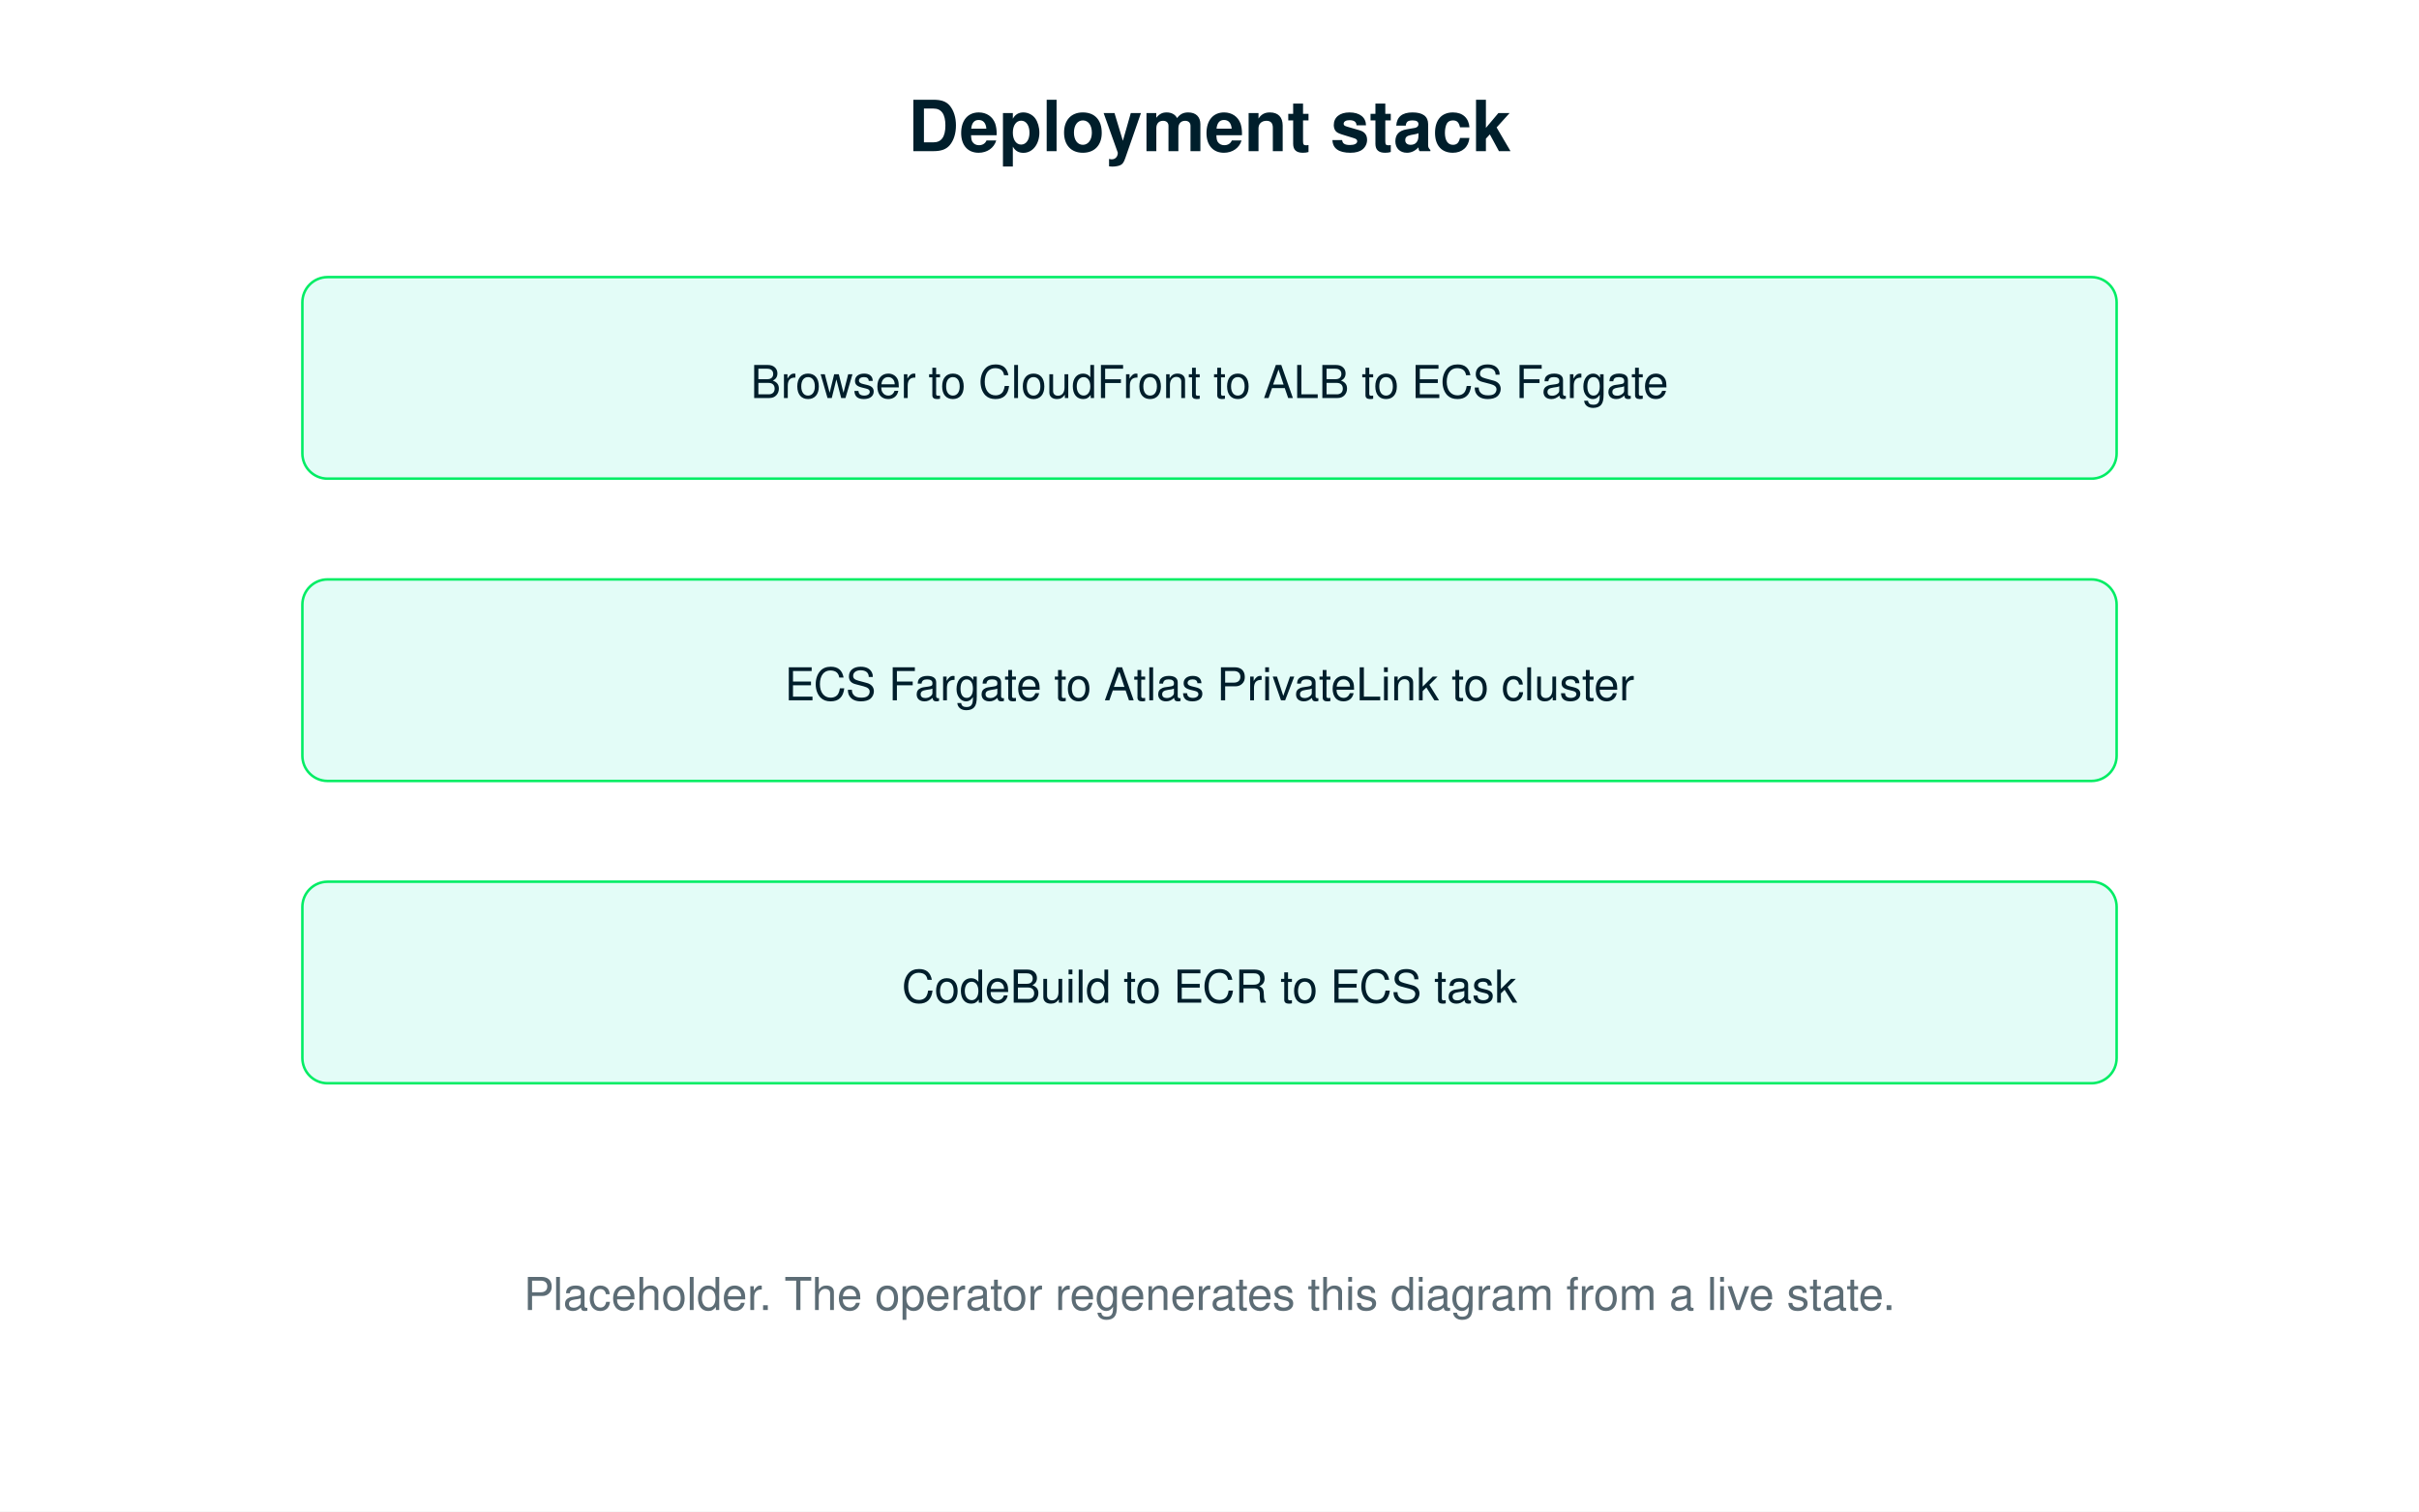
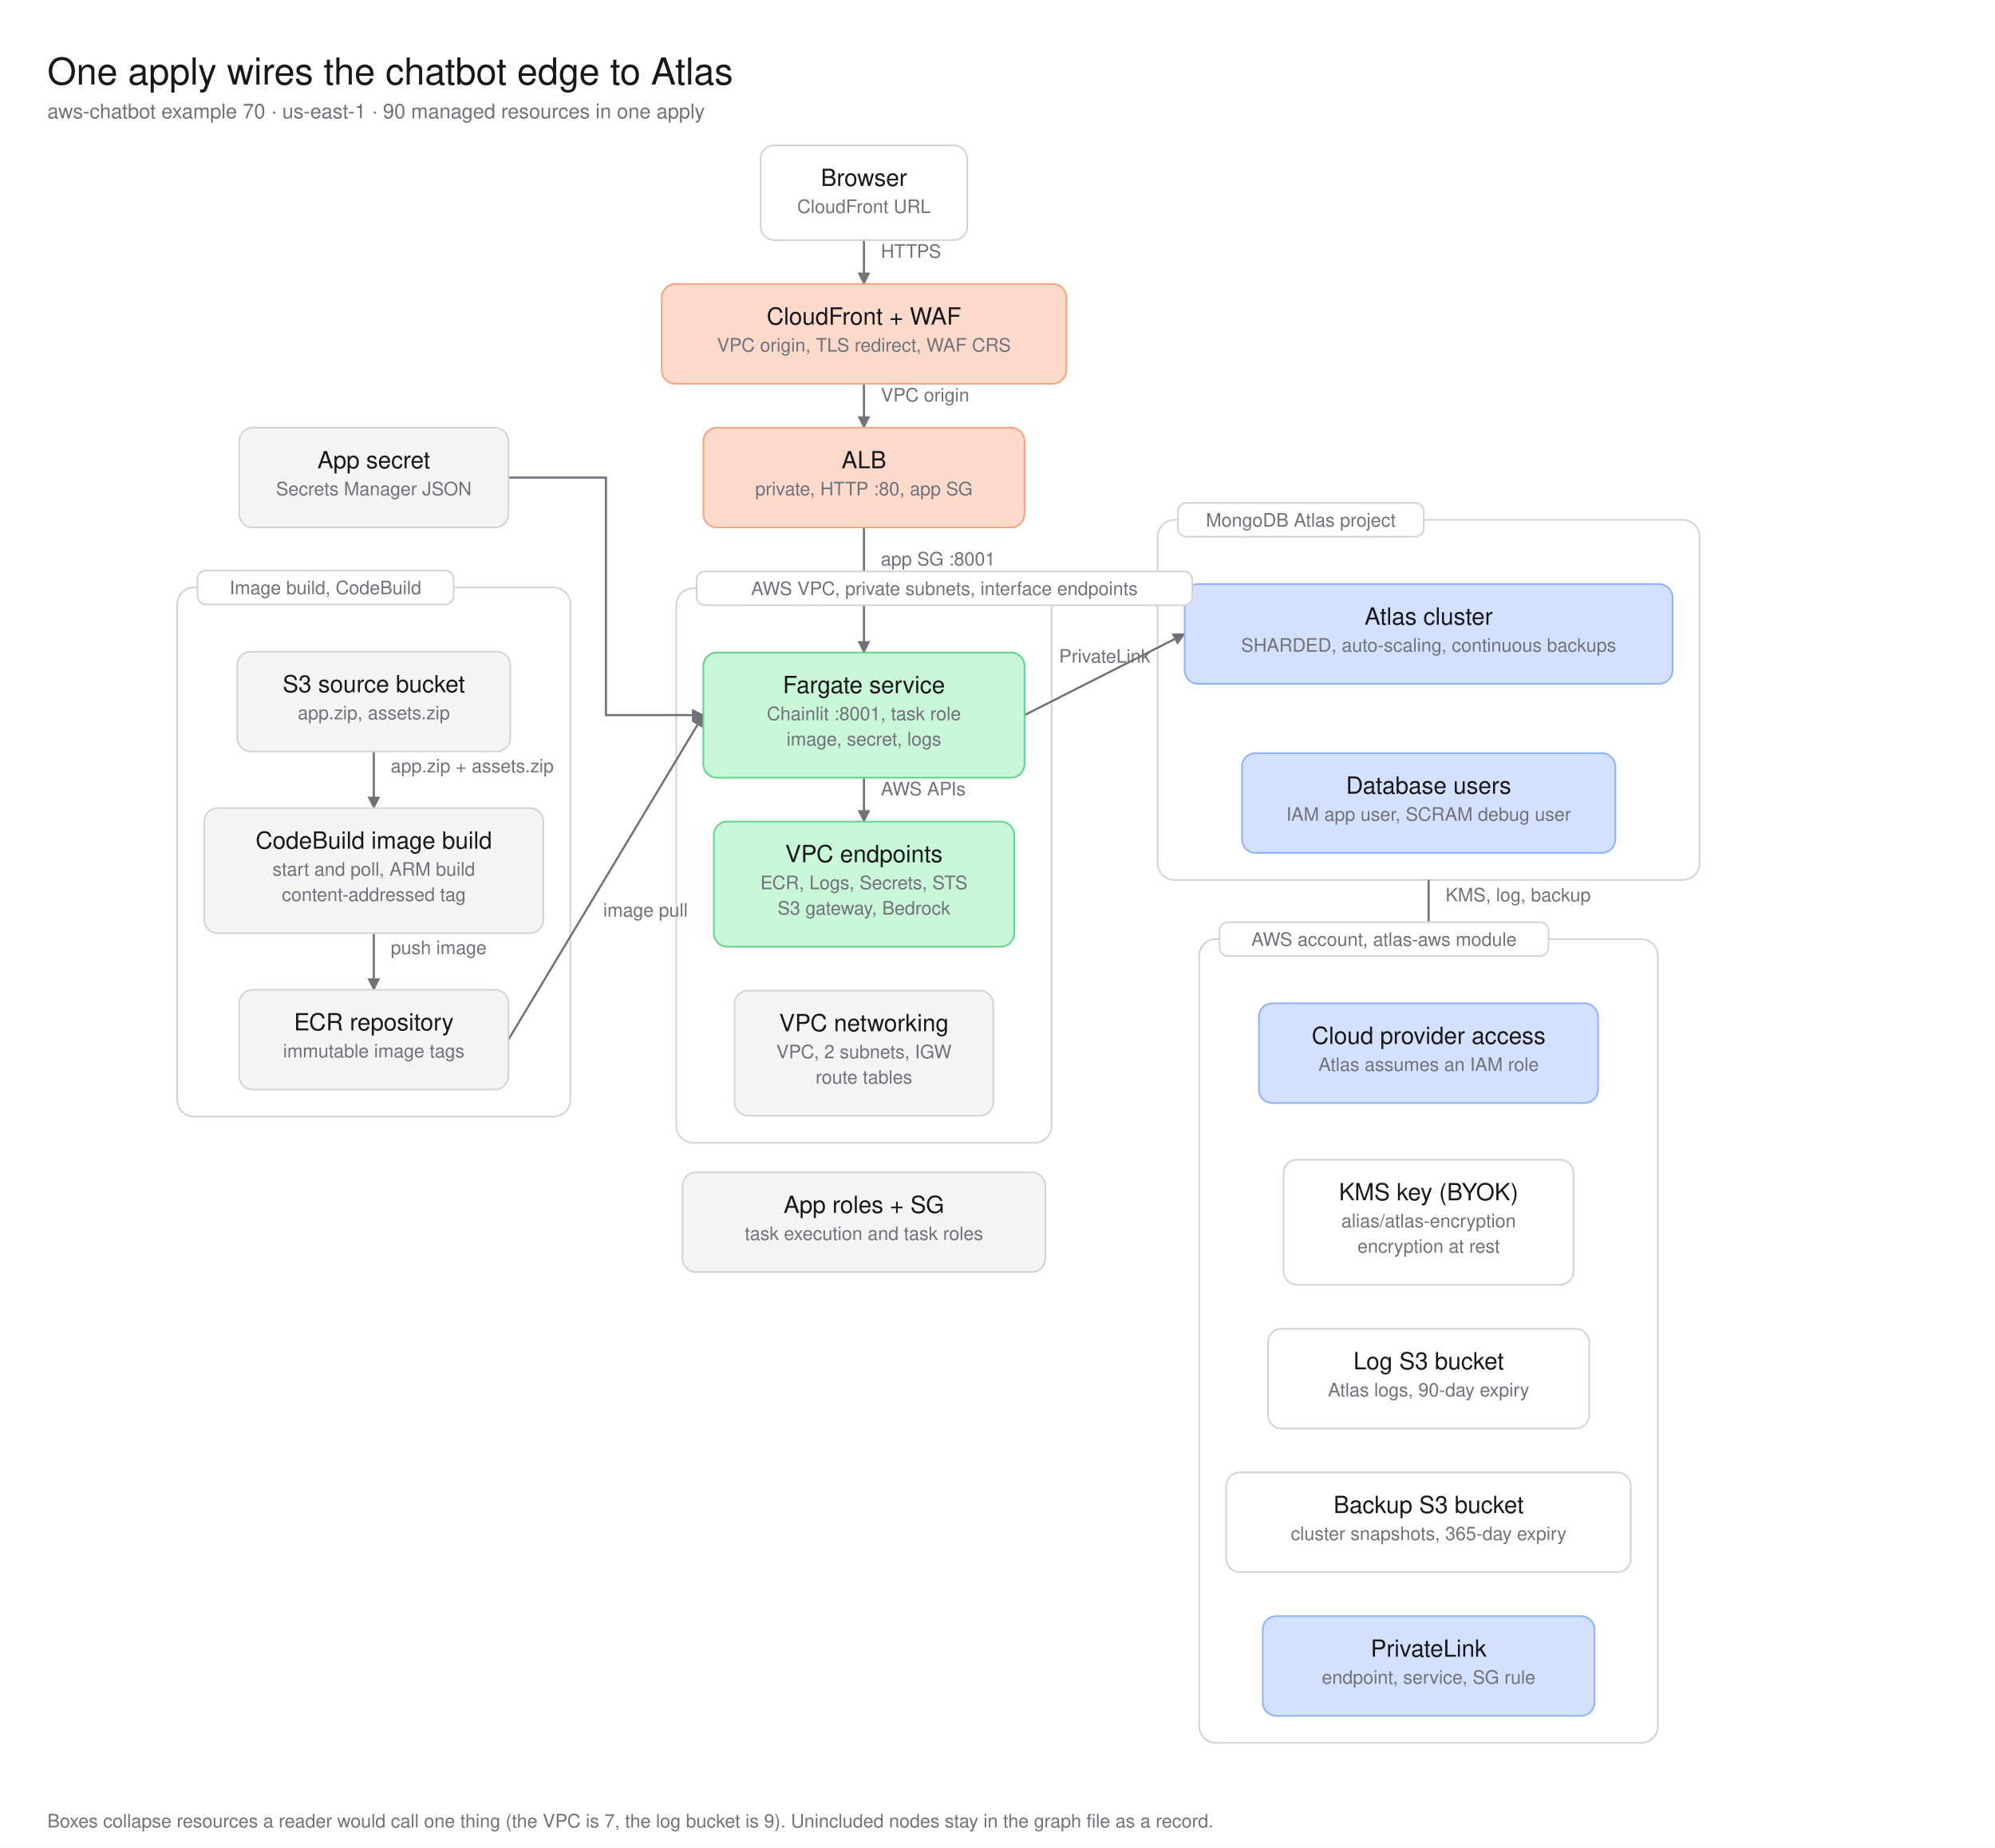
- <svg xmlns="http://www.w3.org/2000/svg" width="960" height="600" viewBox="0 0 960 600" role="img" aria-label="Placeholder for the deployment stack diagram">
-   <rect width="960" height="600" fill="#FFFFFF" />
-   <text x="480" y="60" text-anchor="middle" font-family="Helvetica, Arial, sans-serif" font-size="28" font-weight="700" fill="#001E2B">Deployment stack</text>
-   <g font-family="Helvetica, Arial, sans-serif" font-size="18" fill="#001E2B" text-anchor="middle">
-     <rect x="120" y="110" width="720" height="80" rx="10" fill="#E3FCF7" stroke="#00ED64" />
-     <text x="480" y="158">Browser to CloudFront to ALB to ECS Fargate</text>
-     <rect x="120" y="230" width="720" height="80" rx="10" fill="#E3FCF7" stroke="#00ED64" />
-     <text x="480" y="278">ECS Fargate to Atlas PrivateLink to cluster</text>
-     <rect x="120" y="350" width="720" height="80" rx="10" fill="#E3FCF7" stroke="#00ED64" />
-     <text x="480" y="398">CodeBuild to ECR to ECS task</text>
-   </g>
-   <text x="480" y="520" text-anchor="middle" font-family="Helvetica, Arial, sans-serif" font-size="18" fill="#5C6C75">Placeholder. The operator regenerates this diagram from a live state.</text>
+ <svg xmlns="http://www.w3.org/2000/svg" width="1180" viewBox="0 0 1180 1093" font-family="Helvetica, Arial, sans-serif" role="img">
+   <rect width="1180" height="1093" fill="#FFFFFF" />
+   <text x="28.0" y="50.0" text-anchor="start" font-size="22" fill="#18181B" font-weight="500">One apply wires the chatbot edge to Atlas</text>
+   <text x="28.0" y="70.0" text-anchor="start" font-size="12" fill="#71717A">aws-chatbot example 70  ·  us-east-1  ·  90 managed resources in one apply</text>
+   <defs>
+     <marker id="arrow" viewBox="0 0 6 6" refX="5.4" refY="3" markerWidth="6" markerHeight="6" orient="auto">
+       <path d="M0,0 L6,3 L0,6 Z" fill="#71717A" />
+     </marker>
+   </defs>
+   <rect x="104.8" y="347.5" width="232.6" height="313.0" rx="10" fill="none" stroke="#D4D4D8" />
+   <rect x="400.0" y="348.0" width="222.0" height="328.0" rx="10" fill="none" stroke="#D4D4D8" />
+   <rect x="684.7" y="307.5" width="320.6" height="213.0" rx="10" fill="none" stroke="#D4D4D8" />
+   <rect x="709.3" y="555.5" width="271.3" height="475.5" rx="10" fill="none" stroke="#D4D4D8" />
+   <path d="M 511.0 142.0 L 511.0 155.0 L 511.0 168.0" fill="none" stroke="#71717A" stroke-width="1.25" marker-end="url(#arrow)" />
+   <text x="521.0" y="152.5" text-anchor="start" font-size="11" fill="#71717A">HTTPS</text>
+   <path d="M 511.0 227.0 L 511.0 240.0 L 511.0 253.0" fill="none" stroke="#71717A" stroke-width="1.25" marker-end="url(#arrow)" />
+   <text x="521.0" y="237.5" text-anchor="start" font-size="11" fill="#71717A">VPC origin</text>
+   <path d="M 511.0 312.0 L 511.0 349.0 L 511.0 386.0" fill="none" stroke="#71717A" stroke-width="1.25" marker-end="url(#arrow)" />
+   <text x="521.0" y="334.5" text-anchor="start" font-size="11" fill="#71717A">app SG :8001</text>
+   <path d="M 511.0 460.0 L 511.0 473.0 L 511.0 486.0" fill="none" stroke="#71717A" stroke-width="1.25" marker-end="url(#arrow)" />
+   <text x="521.0" y="470.5" text-anchor="start" font-size="11" fill="#71717A">AWS APIs</text>
+   <path d="M 606.0 423.0 L 700.7 375.0" fill="none" stroke="#71717A" stroke-width="1.25" marker-end="url(#arrow)" />
+   <text x="653.4" y="392.0" text-anchor="middle" font-size="11" fill="#71717A">PrivateLink</text>
+   <path d="M 845.0 520.5 L 845.0 538.0 L 845.0 555.5" fill="none" stroke="#71717A" stroke-width="1.25" marker-end="url(#arrow)" />
+   <text x="855.0" y="533.2" text-anchor="start" font-size="11" fill="#71717A">KMS, log, backup</text>
+   <path d="M 221.1 444.5 L 221.1 461.2 L 221.1 478.0" fill="none" stroke="#71717A" stroke-width="1.25" marker-end="url(#arrow)" />
+   <text x="231.1" y="456.9" text-anchor="start" font-size="11" fill="#71717A">app.zip + assets.zip</text>
+   <path d="M 221.1 552.0 L 221.1 568.8 L 221.1 585.5" fill="none" stroke="#71717A" stroke-width="1.25" marker-end="url(#arrow)" />
+   <text x="231.1" y="564.4" text-anchor="start" font-size="11" fill="#71717A">push image</text>
+   <path d="M 300.7 615.0 L 416.0 423.0" fill="none" stroke="#71717A" stroke-width="1.25" marker-end="url(#arrow)" />
+   <text x="356.8" y="542.2" text-anchor="start" font-size="11" fill="#71717A">image pull</text>
+   <path d="M 300.7 282.5 L 312.7 282.5 L 358.4 282.5 L 358.4 423.0 L 404.0 423.0 L 416.0 423.0" fill="none" stroke="#71717A" stroke-width="1.25" marker-end="url(#arrow)" />
+   <rect x="449.9" y="86.0" width="122.2" height="56.0" rx="8" fill="#FFFFFF" stroke="#D4D4D8" />
+   <text x="511.0" y="110.0" text-anchor="middle" font-size="14" fill="#18181B" font-weight="500">Browser</text>
+   <text x="511.0" y="126.0" text-anchor="middle" font-size="11" fill="#71717A">CloudFront URL</text>
+   <rect x="391.4" y="168.0" width="239.3" height="59.0" rx="8" fill="#FBDACC" stroke="#F6A57F" />
+   <text x="511.0" y="192.0" text-anchor="middle" font-size="14" fill="#18181B" font-weight="500">CloudFront + WAF</text>
+   <text x="511.0" y="208.0" text-anchor="middle" font-size="11" fill="#71717A">VPC origin, TLS redirect, WAF CRS</text>
+   <rect x="416.0" y="253.0" width="190.0" height="59.0" rx="8" fill="#FBDACC" stroke="#F6A57F" />
+   <text x="511.0" y="277.0" text-anchor="middle" font-size="14" fill="#18181B" font-weight="500">ALB</text>
+   <text x="511.0" y="293.0" text-anchor="middle" font-size="11" fill="#71717A">private, HTTP :80, app SG</text>
+   <rect x="416.0" y="386.0" width="190.0" height="74.0" rx="8" fill="#C9F5D9" stroke="#63D68B" />
+   <text x="511.0" y="410.0" text-anchor="middle" font-size="14" fill="#18181B" font-weight="500">Fargate service</text>
+   <text x="511.0" y="426.0" text-anchor="middle" font-size="11" fill="#71717A">Chainlit :8001, task role</text>
+   <text x="511.0" y="441.0" text-anchor="middle" font-size="11" fill="#71717A">image, secret, logs</text>
+   <rect x="422.2" y="486.0" width="177.7" height="74.0" rx="8" fill="#C9F5D9" stroke="#63D68B" />
+   <text x="511.0" y="510.0" text-anchor="middle" font-size="14" fill="#18181B" font-weight="500">VPC endpoints</text>
+   <text x="511.0" y="526.0" text-anchor="middle" font-size="11" fill="#71717A">ECR, Logs, Secrets, STS</text>
+   <text x="511.0" y="541.0" text-anchor="middle" font-size="11" fill="#71717A">S3 gateway, Bedrock</text>
+   <rect x="434.5" y="586.0" width="153.0" height="74.0" rx="8" fill="#F4F4F5" stroke="#D4D4D8" />
+   <text x="511.0" y="610.0" text-anchor="middle" font-size="14" fill="#18181B" font-weight="500">VPC networking</text>
+   <text x="511.0" y="626.0" text-anchor="middle" font-size="11" fill="#71717A">VPC, 2 subnets, IGW</text>
+   <text x="511.0" y="641.0" text-anchor="middle" font-size="11" fill="#71717A">route tables</text>
+   <rect x="403.7" y="693.5" width="214.6" height="59.0" rx="8" fill="#F4F4F5" stroke="#D4D4D8" />
+   <text x="511.0" y="717.5" text-anchor="middle" font-size="14" fill="#18181B" font-weight="500">App roles + SG</text>
+   <text x="511.0" y="733.5" text-anchor="middle" font-size="11" fill="#71717A">task execution and task roles</text>
+   <rect x="140.4" y="385.5" width="161.4" height="59.0" rx="8" fill="#F4F4F5" stroke="#D4D4D8" />
+   <text x="221.1" y="409.5" text-anchor="middle" font-size="14" fill="#18181B" font-weight="500">S3 source bucket</text>
+   <text x="221.1" y="425.5" text-anchor="middle" font-size="11" fill="#71717A">app.zip, assets.zip</text>
+   <rect x="120.8" y="478.0" width="200.6" height="74.0" rx="8" fill="#F4F4F5" stroke="#D4D4D8" />
+   <text x="221.1" y="502.0" text-anchor="middle" font-size="14" fill="#18181B" font-weight="500">CodeBuild image build</text>
+   <text x="221.1" y="518.0" text-anchor="middle" font-size="11" fill="#71717A">start and poll, ARM build</text>
+   <text x="221.1" y="533.0" text-anchor="middle" font-size="11" fill="#71717A">content-addressed tag</text>
+   <rect x="141.5" y="585.5" width="159.2" height="59.0" rx="8" fill="#F4F4F5" stroke="#D4D4D8" />
+   <text x="221.1" y="609.5" text-anchor="middle" font-size="14" fill="#18181B" font-weight="500">ECR repository</text>
+   <text x="221.1" y="625.5" text-anchor="middle" font-size="11" fill="#71717A">immutable image tags</text>
+   <rect x="141.5" y="253.0" width="159.2" height="59.0" rx="8" fill="#F4F4F5" stroke="#D4D4D8" />
+   <text x="221.1" y="277.0" text-anchor="middle" font-size="14" fill="#18181B" font-weight="500">App secret</text>
+   <text x="221.1" y="293.0" text-anchor="middle" font-size="11" fill="#71717A">Secrets Manager JSON</text>
+   <rect x="700.7" y="345.5" width="288.6" height="59.0" rx="8" fill="#D3E1FF" stroke="#90B3FF" />
+   <text x="845.0" y="369.5" text-anchor="middle" font-size="14" fill="#18181B" font-weight="500">Atlas cluster</text>
+   <text x="845.0" y="385.5" text-anchor="middle" font-size="11" fill="#71717A">SHARDED, auto-scaling, continuous backups</text>
+   <rect x="734.6" y="445.5" width="220.8" height="59.0" rx="8" fill="#D3E1FF" stroke="#90B3FF" />
+   <text x="845.0" y="469.5" text-anchor="middle" font-size="14" fill="#18181B" font-weight="500">Database users</text>
+   <text x="845.0" y="485.5" text-anchor="middle" font-size="11" fill="#71717A">IAM app user, SCRAM debug user</text>
+   <rect x="744.6" y="593.5" width="200.6" height="59.0" rx="8" fill="#D3E1FF" stroke="#90B3FF" />
+   <text x="845.0" y="617.5" text-anchor="middle" font-size="14" fill="#18181B" font-weight="500">Cloud provider access</text>
+   <text x="845.0" y="633.5" text-anchor="middle" font-size="11" fill="#71717A">Atlas assumes an IAM role</text>
+   <rect x="759.2" y="686.0" width="171.5" height="74.0" rx="8" fill="#FFFFFF" stroke="#D4D4D8" />
+   <text x="845.0" y="710.0" text-anchor="middle" font-size="14" fill="#18181B" font-weight="500">KMS key (BYOK)</text>
+   <text x="845.0" y="726.0" text-anchor="middle" font-size="11" fill="#71717A">alias/atlas-encryption</text>
+   <text x="845.0" y="741.0" text-anchor="middle" font-size="11" fill="#71717A">encryption at rest</text>
+   <rect x="750.0" y="786.0" width="190.0" height="59.0" rx="8" fill="#FFFFFF" stroke="#D4D4D8" />
+   <text x="845.0" y="810.0" text-anchor="middle" font-size="14" fill="#18181B" font-weight="500">Log S3 bucket</text>
+   <text x="845.0" y="826.0" text-anchor="middle" font-size="11" fill="#71717A">Atlas logs, 90-day expiry</text>
+   <rect x="725.3" y="871.0" width="239.3" height="59.0" rx="8" fill="#FFFFFF" stroke="#D4D4D8" />
+   <text x="845.0" y="895.0" text-anchor="middle" font-size="14" fill="#18181B" font-weight="500">Backup S3 bucket</text>
+   <text x="845.0" y="911.0" text-anchor="middle" font-size="11" fill="#71717A">cluster snapshots, 365-day expiry</text>
+   <rect x="746.9" y="956.0" width="196.2" height="59.0" rx="8" fill="#D3E1FF" stroke="#90B3FF" />
+   <text x="845.0" y="980.0" text-anchor="middle" font-size="14" fill="#18181B" font-weight="500">PrivateLink</text>
+   <text x="845.0" y="996.0" text-anchor="middle" font-size="11" fill="#71717A">endpoint, service, SG rule</text>
+   <rect x="116.8" y="337.5" width="151.5" height="20" rx="5" fill="#FFFFFF" stroke="#D4D4D8" />
+   <text x="192.5" y="351.5" text-anchor="middle" font-size="11" fill="#71717A">Image build, CodeBuild</text>
+   <rect x="412.0" y="338.0" width="293.2" height="20" rx="5" fill="#FFFFFF" stroke="#D4D4D8" />
+   <text x="558.6" y="352.0" text-anchor="middle" font-size="11" fill="#71717A">AWS VPC, private subnets, interface endpoints</text>
+   <rect x="696.7" y="297.5" width="145.4" height="20" rx="5" fill="#FFFFFF" stroke="#D4D4D8" />
+   <text x="769.4" y="311.5" text-anchor="middle" font-size="11" fill="#71717A">MongoDB Atlas project</text>
+   <rect x="721.3" y="545.5" width="194.6" height="20" rx="5" fill="#FFFFFF" stroke="#D4D4D8" />
+   <text x="818.6" y="559.5" text-anchor="middle" font-size="11" fill="#71717A">AWS account, atlas-aws module</text>
+   <text x="28.0" y="1081.0" text-anchor="start" font-size="11" fill="#71717A">Boxes collapse resources a reader would call one thing (the VPC is 7, the log bucket is 9). Unincluded nodes stay in the graph file as a record.</text>
</svg>
